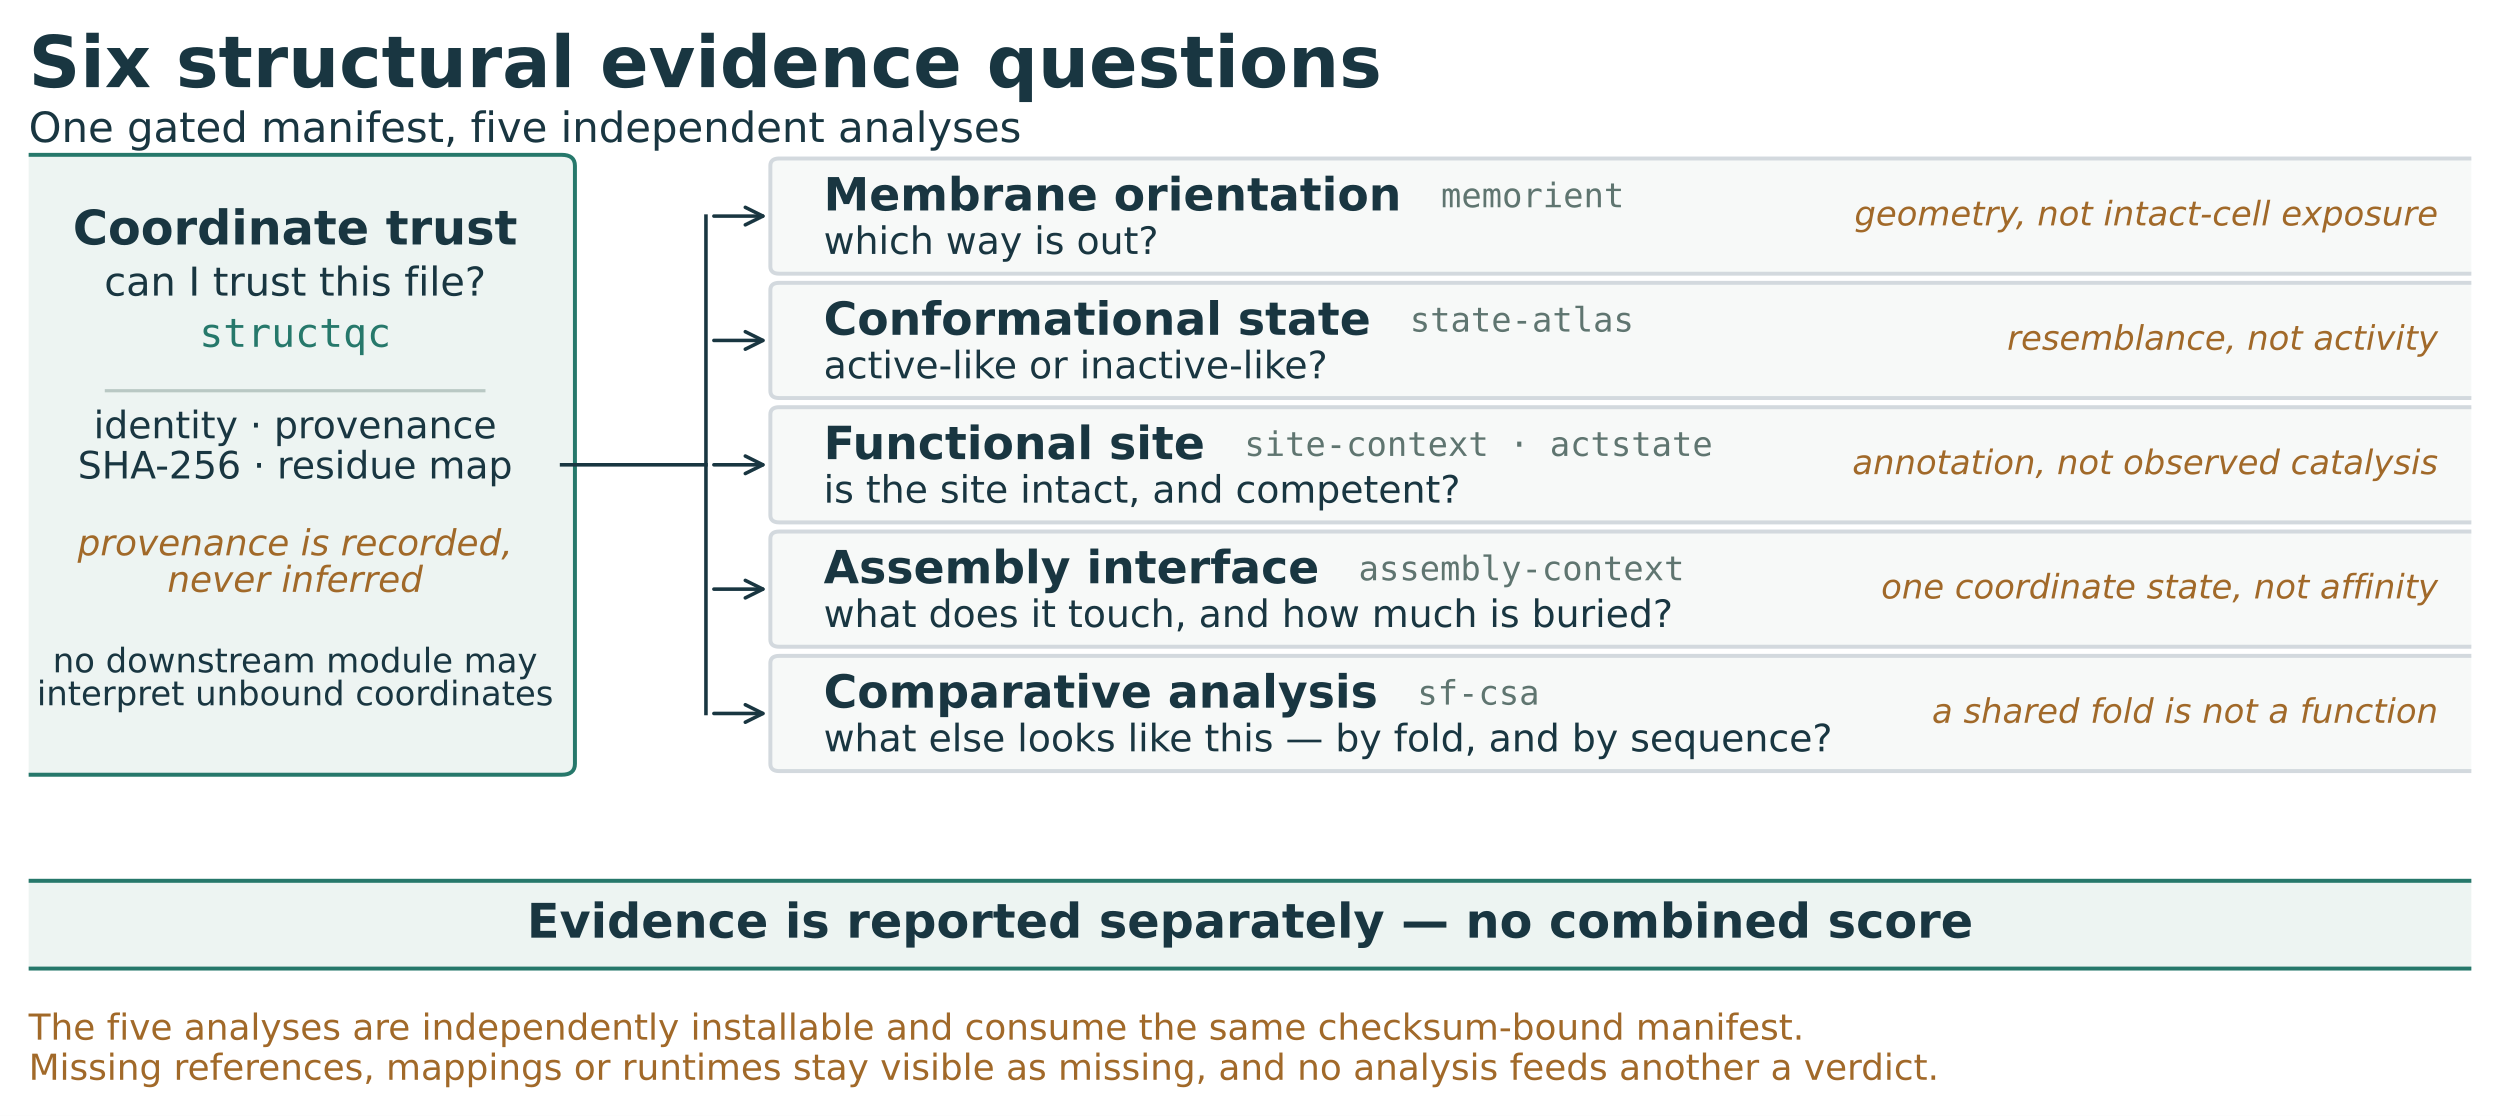
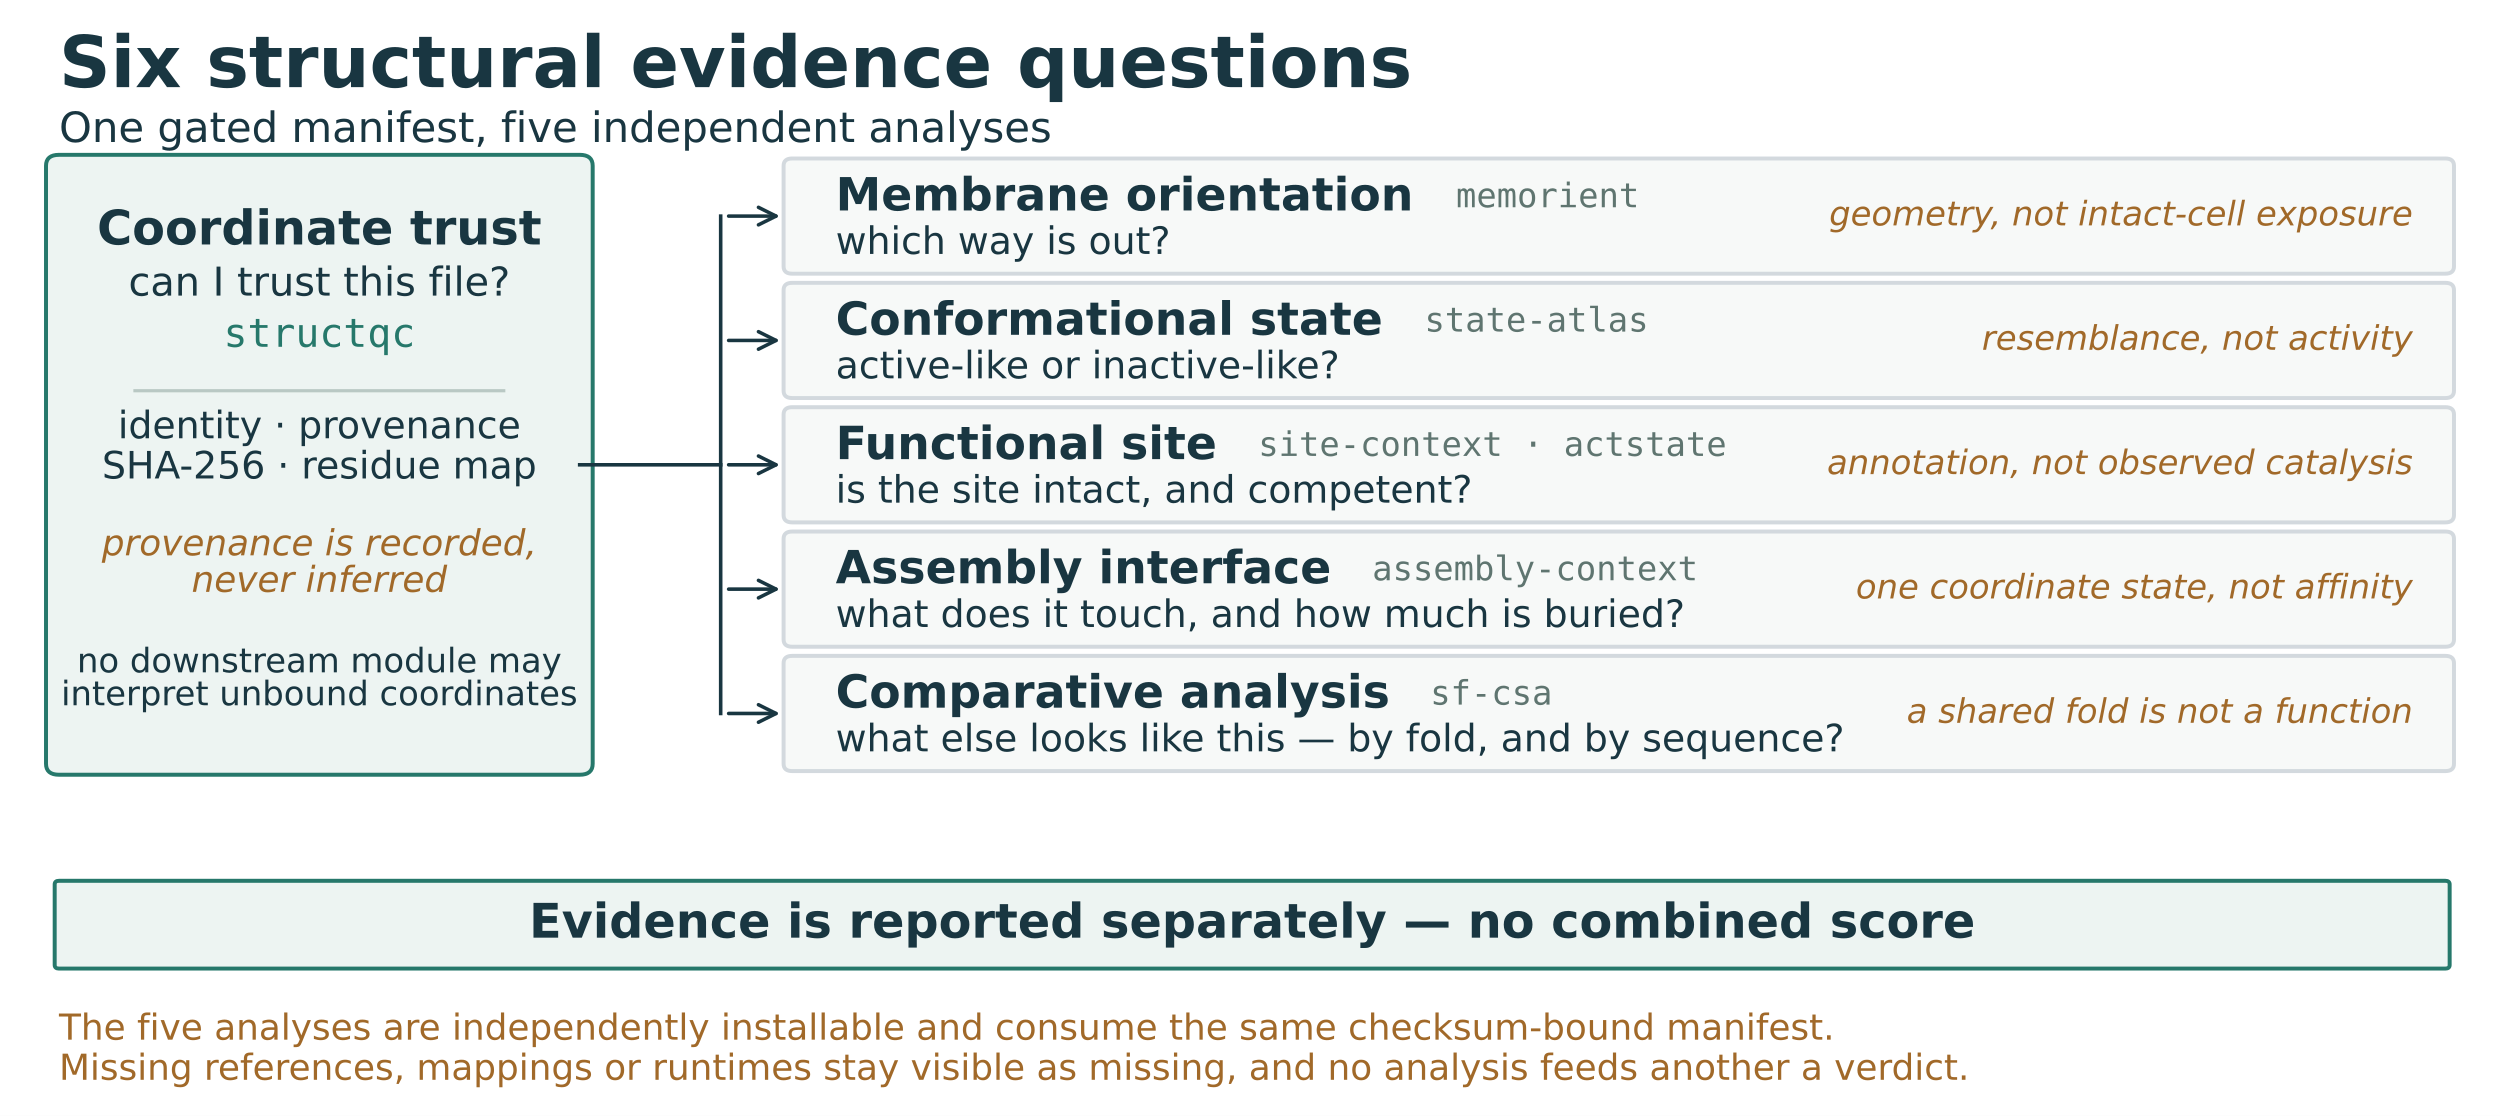
<svg xmlns="http://www.w3.org/2000/svg" width="628.2pt" height="280.401pt" viewBox="0 0 628.2 280.401" version="1.1">
  <defs>
    <style type="text/css">*{stroke-linejoin: round; stroke-linecap: butt}</style>
  </defs>
  <g id="figure_1">
    <g id="patch_1">
      <path d="M 0 280.401 L 628.2 280.401 L 628.2 0 L 0 0 z " style="fill: #ffffff" />
    </g>
    <g id="axes_1">
      <g id="patch_2">
-         <path d="M 7.2 194.677 L 141.12 194.677 Q 144.468 194.677 144.468 191.92 L 144.468 41.663 Q 144.468 38.906 141.12 38.906 L 7.2 38.906 Q 3.852 38.906 3.852 41.663 L 3.852 191.92 Q 3.852 194.677 7.2 194.677 z " clip-path="url(#p2e2f776d8a)" style="fill: #edf4f2; stroke: #26786b; stroke-linejoin: miter" />
+         <path d="M 14.832 194.677 L 145.659 194.677 Q 148.93 194.677 148.93 191.92 L 148.93 41.663 Q 148.93 38.906 145.659 38.906 L 14.832 38.906 Q 11.561 38.906 11.561 41.663 L 11.561 191.92 Q 11.561 194.677 14.832 194.677 z " clip-path="url(#p9a6c15b0e9)" style="fill: #edf4f2; stroke: #26786b; stroke-linejoin: miter" />
      </g>
      <g id="patch_3">
-         <path d="M 195.804 68.773 L 621 68.773 Q 623.232 68.773 623.232 66.935 L 623.232 41.663 Q 623.232 39.825 621 39.825 L 195.804 39.825 Q 193.572 39.825 193.572 41.663 L 193.572 66.935 Q 193.572 68.773 195.804 68.773 z " clip-path="url(#p2e2f776d8a)" style="fill: #f7f9f8; stroke: #d3d9de; stroke-linejoin: miter" />
+         <path d="M 199.081 68.773 L 614.459 68.773 Q 616.639 68.773 616.639 66.935 L 616.639 41.663 Q 616.639 39.825 614.459 39.825 L 199.081 39.825 Q 196.9 39.825 196.9 41.663 L 196.9 66.935 Q 196.9 68.773 199.081 68.773 z " clip-path="url(#p9a6c15b0e9)" style="fill: #f7f9f8; stroke: #d3d9de; stroke-linejoin: miter" />
      </g>
      <g id="patch_4">
-         <path d="M 195.804 100.02 L 621 100.02 Q 623.232 100.02 623.232 98.182 L 623.232 72.909 Q 623.232 71.071 621 71.071 L 195.804 71.071 Q 193.572 71.071 193.572 72.909 L 193.572 98.182 Q 193.572 100.02 195.804 100.02 z " clip-path="url(#p2e2f776d8a)" style="fill: #f7f9f8; stroke: #d3d9de; stroke-linejoin: miter" />
+         <path d="M 199.081 100.02 L 614.459 100.02 Q 616.639 100.02 616.639 98.182 L 616.639 72.909 Q 616.639 71.071 614.459 71.071 L 199.081 71.071 Q 196.9 71.071 196.9 72.909 L 196.9 98.182 Q 196.9 100.02 199.081 100.02 z " clip-path="url(#p9a6c15b0e9)" style="fill: #f7f9f8; stroke: #d3d9de; stroke-linejoin: miter" />
      </g>
      <g id="patch_5">
-         <path d="M 195.804 131.266 L 621 131.266 Q 623.232 131.266 623.232 129.428 L 623.232 104.155 Q 623.232 102.317 621 102.317 L 195.804 102.317 Q 193.572 102.317 193.572 104.155 L 193.572 129.428 Q 193.572 131.266 195.804 131.266 z " clip-path="url(#p2e2f776d8a)" style="fill: #f7f9f8; stroke: #d3d9de; stroke-linejoin: miter" />
+         <path d="M 199.081 131.266 L 614.459 131.266 Q 616.639 131.266 616.639 129.428 L 616.639 104.155 Q 616.639 102.317 614.459 102.317 L 199.081 102.317 Q 196.9 102.317 196.9 104.155 L 196.9 129.428 Q 196.9 131.266 199.081 131.266 z " clip-path="url(#p9a6c15b0e9)" style="fill: #f7f9f8; stroke: #d3d9de; stroke-linejoin: miter" />
      </g>
      <g id="patch_6">
-         <path d="M 195.804 162.512 L 621 162.512 Q 623.232 162.512 623.232 160.674 L 623.232 135.401 Q 623.232 133.563 621 133.563 L 195.804 133.563 Q 193.572 133.563 193.572 135.401 L 193.572 160.674 Q 193.572 162.512 195.804 162.512 z " clip-path="url(#p2e2f776d8a)" style="fill: #f7f9f8; stroke: #d3d9de; stroke-linejoin: miter" />
+         <path d="M 199.081 162.512 L 614.459 162.512 Q 616.639 162.512 616.639 160.674 L 616.639 135.401 Q 616.639 133.563 614.459 133.563 L 199.081 133.563 Q 196.9 133.563 196.9 135.401 L 196.9 160.674 Q 196.9 162.512 199.081 162.512 z " clip-path="url(#p9a6c15b0e9)" style="fill: #f7f9f8; stroke: #d3d9de; stroke-linejoin: miter" />
      </g>
      <g id="patch_7">
-         <path d="M 195.804 193.758 L 621 193.758 Q 623.232 193.758 623.232 191.92 L 623.232 166.647 Q 623.232 164.809 621 164.809 L 195.804 164.809 Q 193.572 164.809 193.572 166.647 L 193.572 191.92 Q 193.572 193.758 195.804 193.758 z " clip-path="url(#p2e2f776d8a)" style="fill: #f7f9f8; stroke: #d3d9de; stroke-linejoin: miter" />
+         <path d="M 199.081 193.758 L 614.459 193.758 Q 616.639 193.758 616.639 191.92 L 616.639 166.647 Q 616.639 164.809 614.459 164.809 L 199.081 164.809 Q 196.9 164.809 196.9 166.647 L 196.9 191.92 Q 196.9 193.758 199.081 193.758 z " clip-path="url(#p9a6c15b0e9)" style="fill: #f7f9f8; stroke: #d3d9de; stroke-linejoin: miter" />
      </g>
      <g id="patch_8">
-         <path d="M 7.2 243.384 L 621 243.384 Q 622.116 243.384 622.116 242.465 L 622.116 222.247 Q 622.116 221.328 621 221.328 L 7.2 221.328 Q 6.084 221.328 6.084 222.247 L 6.084 242.465 Q 6.084 243.384 7.2 243.384 z " clip-path="url(#p2e2f776d8a)" style="fill: #edf4f2; stroke: #26786b; stroke-linejoin: miter" />
+         <path d="M 14.832 243.384 L 614.459 243.384 Q 615.549 243.384 615.549 242.465 L 615.549 222.247 Q 615.549 221.328 614.459 221.328 L 14.832 221.328 Q 13.741 221.328 13.741 222.247 L 13.741 242.465 Q 13.741 243.384 14.832 243.384 z " clip-path="url(#p9a6c15b0e9)" style="fill: #edf4f2; stroke: #26786b; stroke-linejoin: miter" />
      </g>
      <g id="line2d_1">
-         <path d="M 26.73 98.182 L 121.59 98.182 " clip-path="url(#p2e2f776d8a)" style="fill: none; stroke: #b9c8c4; stroke-width: 0.8; stroke-linecap: square" />
+         <path d="M 33.911 98.182 L 126.58 98.182 " clip-path="url(#p9a6c15b0e9)" style="fill: none; stroke: #b9c8c4; stroke-width: 0.8; stroke-linecap: square" />
      </g>
      <g id="line2d_2">
-         <path d="M 141.12 116.791 L 177.39 116.791 " clip-path="url(#p2e2f776d8a)" style="fill: none; stroke: #193641; stroke-width: 0.9; stroke-linecap: square" />
+         <path d="M 145.659 116.791 L 181.092 116.791 " clip-path="url(#p9a6c15b0e9)" style="fill: none; stroke: #193641; stroke-width: 0.9; stroke-linecap: square" />
      </g>
      <g id="line2d_3">
-         <path d="M 177.39 179.284 L 177.39 54.299 " clip-path="url(#p2e2f776d8a)" style="fill: none; stroke: #193641; stroke-width: 0.9; stroke-linecap: square" />
+         <path d="M 181.092 179.284 L 181.092 54.299 " clip-path="url(#p9a6c15b0e9)" style="fill: none; stroke: #193641; stroke-width: 0.9; stroke-linecap: square" />
      </g>
      <g id="text_1">
-         <text style="fill: #193641; font: 700 18px 'DejaVu Sans'; text-anchor: start" x="7.2" y="21.904" transform="rotate(-0 7.2 21.90409)">Six structural evidence questions</text>
+         <text style="font-weight: 700; font-size: 18px; font-family: 'DejaVu Sans'; text-anchor: start; fill: #193641" x="14.832" y="21.904" transform="rotate(-0 14.83162 21.90409)">Six structural evidence questions</text>
      </g>
      <g id="text_2">
-         <text style="fill: #193641; font: 10.5px 'DejaVu Sans'; text-anchor: start" x="7.2" y="35.689" transform="rotate(-0 7.2 35.68917)">One gated manifest, five independent analyses</text>
+         <text style="font-size: 10.5px; font-family: 'DejaVu Sans'; text-anchor: start; fill: #193641" x="14.832" y="35.689" transform="rotate(-0 14.83162 35.68917)">One gated manifest, five independent analyses</text>
      </g>
      <g id="text_3">
-         <text style="fill: #193641; font: 700 12px 'DejaVu Sans'; text-anchor: middle" x="74.16" y="61.421" transform="rotate(-0 74.16 61.42132)">Coordinate trust</text>
+         <text style="font-weight: 700; font-size: 12px; font-family: 'DejaVu Sans'; text-anchor: middle; fill: #193641" x="80.245" y="61.421" transform="rotate(-0 80.24547 61.42132)">Coordinate trust</text>
      </g>
      <g id="text_4">
-         <text style="fill: #193641; font: 10px 'DejaVu Sans'; text-anchor: middle" x="74.16" y="74.287" transform="rotate(-0 74.16 74.2874)">can I trust this file?</text>
+         <text style="font-size: 10px; font-family: 'DejaVu Sans'; text-anchor: middle; fill: #193641" x="80.245" y="74.287" transform="rotate(-0 80.24547 74.2874)">can I trust this file?</text>
      </g>
      <g id="text_5">
-         <text style="fill: #26786b; font: 10px 'DejaVu Sans Mono'; text-anchor: middle" x="74.16" y="87.153" transform="rotate(-0 74.16 87.15347)">structqc</text>
+         <text style="font-size: 10px; font-family: 'DejaVu Sans Mono'; text-anchor: middle; fill: #26786b" x="80.245" y="87.153" transform="rotate(-0 80.24547 87.15347)">structqc</text>
      </g>
      <g id="text_6">
-         <text style="fill: #193641; font: 9.5px 'DejaVu Sans'; text-anchor: middle" x="74.16" y="110.129" transform="rotate(-0 74.16 110.1286)">identity · provenance</text>
+         <text style="font-size: 9.5px; font-family: 'DejaVu Sans'; text-anchor: middle; fill: #193641" x="80.245" y="110.129" transform="rotate(-0 80.24547 110.1286)">identity · provenance</text>
      </g>
      <g id="text_7">
-         <text style="fill: #193641; font: 9.5px 'DejaVu Sans'; text-anchor: middle" x="74.16" y="120.238" transform="rotate(-0 74.16 120.2377)">SHA-256 · residue map</text>
+         <text style="font-size: 9.5px; font-family: 'DejaVu Sans'; text-anchor: middle; fill: #193641" x="80.245" y="120.238" transform="rotate(-0 80.24547 120.2377)">SHA-256 · residue map</text>
      </g>
      <g id="text_8">
-         <text style="fill: #a16929; font: italic 9px 'DejaVu Sans'; text-anchor: middle" x="74.16" y="139.537" transform="rotate(-0 74.16 139.5368)">provenance is recorded,</text>
+         <text style="font-style: italic; font-size: 9px; font-family: 'DejaVu Sans'; text-anchor: middle; fill: #a16929" x="80.245" y="139.537" transform="rotate(-0 80.24547 139.5368)">provenance is recorded,</text>
      </g>
      <g id="text_9">
-         <text style="fill: #a16929; font: italic 9px 'DejaVu Sans'; text-anchor: middle" x="74.16" y="148.727" transform="rotate(-0 74.16 148.7268)">never inferred</text>
+         <text style="font-style: italic; font-size: 9px; font-family: 'DejaVu Sans'; text-anchor: middle; fill: #a16929" x="80.245" y="148.727" transform="rotate(-0 80.24547 148.7268)">never inferred</text>
      </g>
      <g id="text_10">
-         <text style="fill: #193641; font: 8.5px 'DejaVu Sans'; text-anchor: middle" x="74.16" y="168.945" transform="rotate(-0 74.16 168.945)">no downstream module may</text>
+         <text style="font-size: 8.5px; font-family: 'DejaVu Sans'; text-anchor: middle; fill: #193641" x="80.245" y="168.945" transform="rotate(-0 80.24547 168.945)">no downstream module may</text>
      </g>
      <g id="text_11">
-         <text style="fill: #193641; font: 8.5px 'DejaVu Sans'; text-anchor: middle" x="74.16" y="177.216" transform="rotate(-0 74.16 177.216)">interpret unbound coordinates</text>
+         <text style="font-size: 8.5px; font-family: 'DejaVu Sans'; text-anchor: middle; fill: #193641" x="80.245" y="177.216" transform="rotate(-0 80.24547 177.216)">interpret unbound coordinates</text>
      </g>
      <g id="patch_9">
-         <path d="M 179.388 54.299 Q 186.039 54.299 191.683 54.299 " style="fill: none; stroke: #193641; stroke-width: 0.9; stroke-linecap: round" />
-         <path d="M 187.283 52.099 L 191.683 54.299 L 187.283 56.499 " style="fill: none; stroke: #193641; stroke-width: 0.9; stroke-linecap: round" />
+         <path d="M 183.093 54.299 Q 189.543 54.299 194.987 54.299 " style="fill: none; stroke: #193641; stroke-width: 0.9; stroke-linecap: round" />
+         <path d="M 190.587 52.099 L 194.987 54.299 L 190.587 56.499 " style="fill: none; stroke: #193641; stroke-width: 0.9; stroke-linecap: round" />
      </g>
      <g id="text_12">
-         <text style="fill: #193641; font: 700 11.5px 'DejaVu Sans'; text-anchor: start" x="206.964" y="52.877" transform="rotate(-0 206.964 52.87728)">Membrane orientation</text>
+         <text style="font-weight: 700; font-size: 11.5px; font-family: 'DejaVu Sans'; text-anchor: start; fill: #193641" x="209.983" y="52.877" transform="rotate(-0 209.9829 52.87728)">Membrane orientation</text>
      </g>
      <g id="text_13">
-         <text style="fill: #5f7570; font: 8.5px 'DejaVu Sans Mono'; text-anchor: start" x="362.088" y="52.072" transform="rotate(-0 362.088 52.07205)">memorient</text>
+         <text style="font-size: 8.5px; font-family: 'DejaVu Sans Mono'; text-anchor: start; fill: #5f7570" x="365.865" y="52.072" transform="rotate(-0 365.865 52.07205)">memorient</text>
      </g>
      <g id="text_14">
-         <text style="fill: #193641; font: 9.5px 'DejaVu Sans'; text-anchor: start" x="206.964" y="63.813" transform="rotate(-0 206.964 63.81297)">which way is out?</text>
+         <text style="font-size: 9.5px; font-family: 'DejaVu Sans'; text-anchor: start; fill: #193641" x="209.983" y="63.813" transform="rotate(-0 209.9829 63.81297)">which way is out?</text>
      </g>
      <g id="text_15">
-         <text style="fill: #a16929; font: italic 8.5px 'DejaVu Sans'; text-anchor: end" x="612.63" y="56.644" transform="rotate(-0 612.63 56.6445)">geometry, not intact-cell exposure</text>
+         <text style="font-style: italic; font-size: 8.5px; font-family: 'DejaVu Sans'; text-anchor: end; fill: #a16929" x="606.282" y="56.644" transform="rotate(-0 606.2819 56.6445)">geometry, not intact-cell exposure</text>
      </g>
      <g id="patch_10">
-         <path d="M 179.388 85.545 Q 186.039 85.545 191.683 85.545 " style="fill: none; stroke: #193641; stroke-width: 0.9; stroke-linecap: round" />
-         <path d="M 187.283 83.345 L 191.683 85.545 L 187.283 87.745 " style="fill: none; stroke: #193641; stroke-width: 0.9; stroke-linecap: round" />
+         <path d="M 183.093 85.545 Q 189.543 85.545 194.987 85.545 " style="fill: none; stroke: #193641; stroke-width: 0.9; stroke-linecap: round" />
+         <path d="M 190.587 83.345 L 194.987 85.545 L 190.587 87.745 " style="fill: none; stroke: #193641; stroke-width: 0.9; stroke-linecap: round" />
      </g>
      <g id="text_16">
-         <text style="fill: #193641; font: 700 11.5px 'DejaVu Sans'; text-anchor: start" x="206.964" y="84.123" transform="rotate(-0 206.964 84.12346)">Conformational state</text>
+         <text style="font-weight: 700; font-size: 11.5px; font-family: 'DejaVu Sans'; text-anchor: start; fill: #193641" x="209.983" y="84.123" transform="rotate(-0 209.9829 84.12346)">Conformational state</text>
      </g>
      <g id="text_17">
-         <text style="fill: #5f7570; font: 8.5px 'DejaVu Sans Mono'; text-anchor: start" x="354.258" y="83.318" transform="rotate(-0 354.258 83.31823)">state-atlas</text>
+         <text style="font-size: 8.5px; font-family: 'DejaVu Sans Mono'; text-anchor: start; fill: #5f7570" x="357.945" y="83.318" transform="rotate(-0 357.945 83.31823)">state-atlas</text>
      </g>
      <g id="text_18">
-         <text style="fill: #193641; font: 9.5px 'DejaVu Sans'; text-anchor: start" x="206.964" y="95.059" transform="rotate(-0 206.964 95.05916)">active-like or inactive-like?</text>
+         <text style="font-size: 9.5px; font-family: 'DejaVu Sans'; text-anchor: start; fill: #193641" x="209.983" y="95.059" transform="rotate(-0 209.9829 95.05916)">active-like or inactive-like?</text>
      </g>
      <g id="text_19">
-         <text style="fill: #a16929; font: italic 8.5px 'DejaVu Sans'; text-anchor: end" x="612.63" y="87.891" transform="rotate(-0 612.63 87.89068)">resemblance, not activity</text>
+         <text style="font-style: italic; font-size: 8.5px; font-family: 'DejaVu Sans'; text-anchor: end; fill: #a16929" x="606.282" y="87.891" transform="rotate(-0 606.2819 87.89068)">resemblance, not activity</text>
      </g>
      <g id="patch_11">
-         <path d="M 179.388 116.791 Q 186.039 116.791 191.683 116.791 " style="fill: none; stroke: #193641; stroke-width: 0.9; stroke-linecap: round" />
-         <path d="M 187.283 114.591 L 191.683 116.791 L 187.283 118.991 " style="fill: none; stroke: #193641; stroke-width: 0.9; stroke-linecap: round" />
+         <path d="M 183.093 116.791 Q 189.543 116.791 194.987 116.791 " style="fill: none; stroke: #193641; stroke-width: 0.9; stroke-linecap: round" />
+         <path d="M 190.587 114.591 L 194.987 116.791 L 190.587 118.991 " style="fill: none; stroke: #193641; stroke-width: 0.9; stroke-linecap: round" />
      </g>
      <g id="text_20">
-         <text style="fill: #193641; font: 700 11.5px 'DejaVu Sans'; text-anchor: start" x="206.964" y="115.37" transform="rotate(-0 206.964 115.3696)">Functional site</text>
+         <text style="font-weight: 700; font-size: 11.5px; font-family: 'DejaVu Sans'; text-anchor: start; fill: #193641" x="209.983" y="115.37" transform="rotate(-0 209.9829 115.3696)">Functional site</text>
      </g>
      <g id="text_21">
-         <text style="fill: #5f7570; font: 8.5px 'DejaVu Sans Mono'; text-anchor: start" x="312.678" y="114.564" transform="rotate(-0 312.678 114.5644)">site-context · actstate</text>
+         <text style="font-size: 8.5px; font-family: 'DejaVu Sans Mono'; text-anchor: start; fill: #5f7570" x="316.185" y="114.564" transform="rotate(-0 316.185 114.5644)">site-context · actstate</text>
      </g>
      <g id="text_22">
-         <text style="fill: #193641; font: 9.5px 'DejaVu Sans'; text-anchor: start" x="206.964" y="126.305" transform="rotate(-0 206.964 126.3053)">is the site intact, and competent?</text>
+         <text style="font-size: 9.5px; font-family: 'DejaVu Sans'; text-anchor: start; fill: #193641" x="209.983" y="126.305" transform="rotate(-0 209.9829 126.3053)">is the site intact, and competent?</text>
      </g>
      <g id="text_23">
-         <text style="fill: #a16929; font: italic 8.5px 'DejaVu Sans'; text-anchor: end" x="612.63" y="119.137" transform="rotate(-0 612.63 119.1369)">annotation, not observed catalysis</text>
+         <text style="font-style: italic; font-size: 8.5px; font-family: 'DejaVu Sans'; text-anchor: end; fill: #a16929" x="606.282" y="119.137" transform="rotate(-0 606.2819 119.1369)">annotation, not observed catalysis</text>
      </g>
      <g id="patch_12">
-         <path d="M 179.388 148.038 Q 186.039 148.038 191.683 148.038 " style="fill: none; stroke: #193641; stroke-width: 0.9; stroke-linecap: round" />
-         <path d="M 187.283 145.838 L 191.683 148.038 L 187.283 150.238 " style="fill: none; stroke: #193641; stroke-width: 0.9; stroke-linecap: round" />
+         <path d="M 183.093 148.038 Q 189.543 148.038 194.987 148.038 " style="fill: none; stroke: #193641; stroke-width: 0.9; stroke-linecap: round" />
+         <path d="M 190.587 145.838 L 194.987 148.038 L 190.587 150.238 " style="fill: none; stroke: #193641; stroke-width: 0.9; stroke-linecap: round" />
      </g>
      <g id="text_24">
-         <text style="fill: #193641; font: 700 11.5px 'DejaVu Sans'; text-anchor: start" x="206.964" y="146.571" transform="rotate(-0 206.964 146.5709)">Assembly interface</text>
+         <text style="font-weight: 700; font-size: 11.5px; font-family: 'DejaVu Sans'; text-anchor: start; fill: #193641" x="209.983" y="146.571" transform="rotate(-0 209.9829 146.5709)">Assembly interface</text>
      </g>
      <g id="text_25">
-         <text style="fill: #5f7570; font: 8.5px 'DejaVu Sans Mono'; text-anchor: start" x="341.388" y="145.811" transform="rotate(-0 341.388 145.8106)">assembly-context</text>
+         <text style="font-size: 8.5px; font-family: 'DejaVu Sans Mono'; text-anchor: start; fill: #5f7570" x="344.805" y="145.811" transform="rotate(-0 344.805 145.8106)">assembly-context</text>
      </g>
      <g id="text_26">
-         <text style="fill: #193641; font: 9.5px 'DejaVu Sans'; text-anchor: start" x="206.964" y="157.552" transform="rotate(-0 206.964 157.5515)">what does it touch, and how much is buried?</text>
+         <text style="font-size: 9.5px; font-family: 'DejaVu Sans'; text-anchor: start; fill: #193641" x="209.983" y="157.552" transform="rotate(-0 209.9829 157.5515)">what does it touch, and how much is buried?</text>
      </g>
      <g id="text_27">
-         <text style="fill: #a16929; font: italic 8.5px 'DejaVu Sans'; text-anchor: end" x="612.63" y="150.383" transform="rotate(-0 612.63 150.383)">one coordinate state, not affinity</text>
+         <text style="font-style: italic; font-size: 8.5px; font-family: 'DejaVu Sans'; text-anchor: end; fill: #a16929" x="606.282" y="150.383" transform="rotate(-0 606.2819 150.383)">one coordinate state, not affinity</text>
      </g>
      <g id="patch_13">
-         <path d="M 179.388 179.284 Q 186.039 179.284 191.683 179.284 " style="fill: none; stroke: #193641; stroke-width: 0.9; stroke-linecap: round" />
-         <path d="M 187.283 177.084 L 191.683 179.284 L 187.283 181.484 " style="fill: none; stroke: #193641; stroke-width: 0.9; stroke-linecap: round" />
+         <path d="M 183.093 179.284 Q 189.543 179.284 194.987 179.284 " style="fill: none; stroke: #193641; stroke-width: 0.9; stroke-linecap: round" />
+         <path d="M 190.587 177.084 L 194.987 179.284 L 190.587 181.484 " style="fill: none; stroke: #193641; stroke-width: 0.9; stroke-linecap: round" />
      </g>
      <g id="text_28">
-         <text style="fill: #193641; font: 700 11.5px 'DejaVu Sans'; text-anchor: start" x="206.964" y="177.817" transform="rotate(-0 206.964 177.8171)">Comparative analysis</text>
+         <text style="font-weight: 700; font-size: 11.5px; font-family: 'DejaVu Sans'; text-anchor: start; fill: #193641" x="209.983" y="177.817" transform="rotate(-0 209.9829 177.8171)">Comparative analysis</text>
      </g>
      <g id="text_29">
-         <text style="fill: #5f7570; font: 8.5px 'DejaVu Sans Mono'; text-anchor: start" x="356.148" y="177.057" transform="rotate(-0 356.148 177.0568)">sf-csa</text>
+         <text style="font-size: 8.5px; font-family: 'DejaVu Sans Mono'; text-anchor: start; fill: #5f7570" x="359.385" y="177.057" transform="rotate(-0 359.385 177.0568)">sf-csa</text>
      </g>
      <g id="text_30">
-         <text style="fill: #193641; font: 9.5px 'DejaVu Sans'; text-anchor: start" x="206.964" y="188.798" transform="rotate(-0 206.964 188.7977)">what else looks like this — by fold, and by sequence?</text>
+         <text style="font-size: 9.5px; font-family: 'DejaVu Sans'; text-anchor: start; fill: #193641" x="209.983" y="188.798" transform="rotate(-0 209.9829 188.7977)">what else looks like this — by fold, and by sequence?</text>
      </g>
      <g id="text_31">
-         <text style="fill: #a16929; font: italic 8.5px 'DejaVu Sans'; text-anchor: end" x="612.63" y="181.629" transform="rotate(-0 612.63 181.6292)">a shared fold is not a function</text>
+         <text style="font-style: italic; font-size: 8.5px; font-family: 'DejaVu Sans'; text-anchor: end; fill: #a16929" x="606.282" y="181.629" transform="rotate(-0 606.2819 181.6292)">a shared fold is not a function</text>
      </g>
      <g id="text_32">
-         <text style="fill: #193641; font: 700 12px 'DejaVu Sans'; text-anchor: middle" x="314.1" y="235.621" transform="rotate(-0 314.1 235.6207)">Evidence is reported separately — no combined score</text>
+         <text style="font-weight: 700; font-size: 12px; font-family: 'DejaVu Sans'; text-anchor: middle; fill: #193641" x="314.645" y="235.621" transform="rotate(-0 314.6451 235.6207)">Evidence is reported separately — no combined score</text>
      </g>
      <g id="text_33">
-         <text style="fill: #a16929; font: 9px 'DejaVu Sans'" transform="translate(7.2 261.251)">The five analyses are independently installable and consume the same checksum-bound manifest.</text>
-         <text style="fill: #a16929; font: 9px 'DejaVu Sans'" transform="translate(7.2 271.3291)">Missing references, mappings or runtimes stay visible as missing, and no analysis feeds another a verdict.</text>
+         <text style="font-size: 9px; font-family: 'DejaVu Sans'; fill: #a16929" transform="translate(14.83162 261.251)">The five analyses are independently installable and consume the same checksum-bound manifest.</text>
+         <text style="font-size: 9px; font-family: 'DejaVu Sans'; fill: #a16929" transform="translate(14.83162 271.3291)">Missing references, mappings or runtimes stay visible as missing, and no analysis feeds another a verdict.</text>
      </g>
    </g>
  </g>
  <defs>
-     <clipPath id="p2e2f776d8a">
+     <clipPath id="p9a6c15b0e9">
      <rect x="7.2" y="7.2" width="613.8" height="255.024" />
    </clipPath>
  </defs>
</svg>
